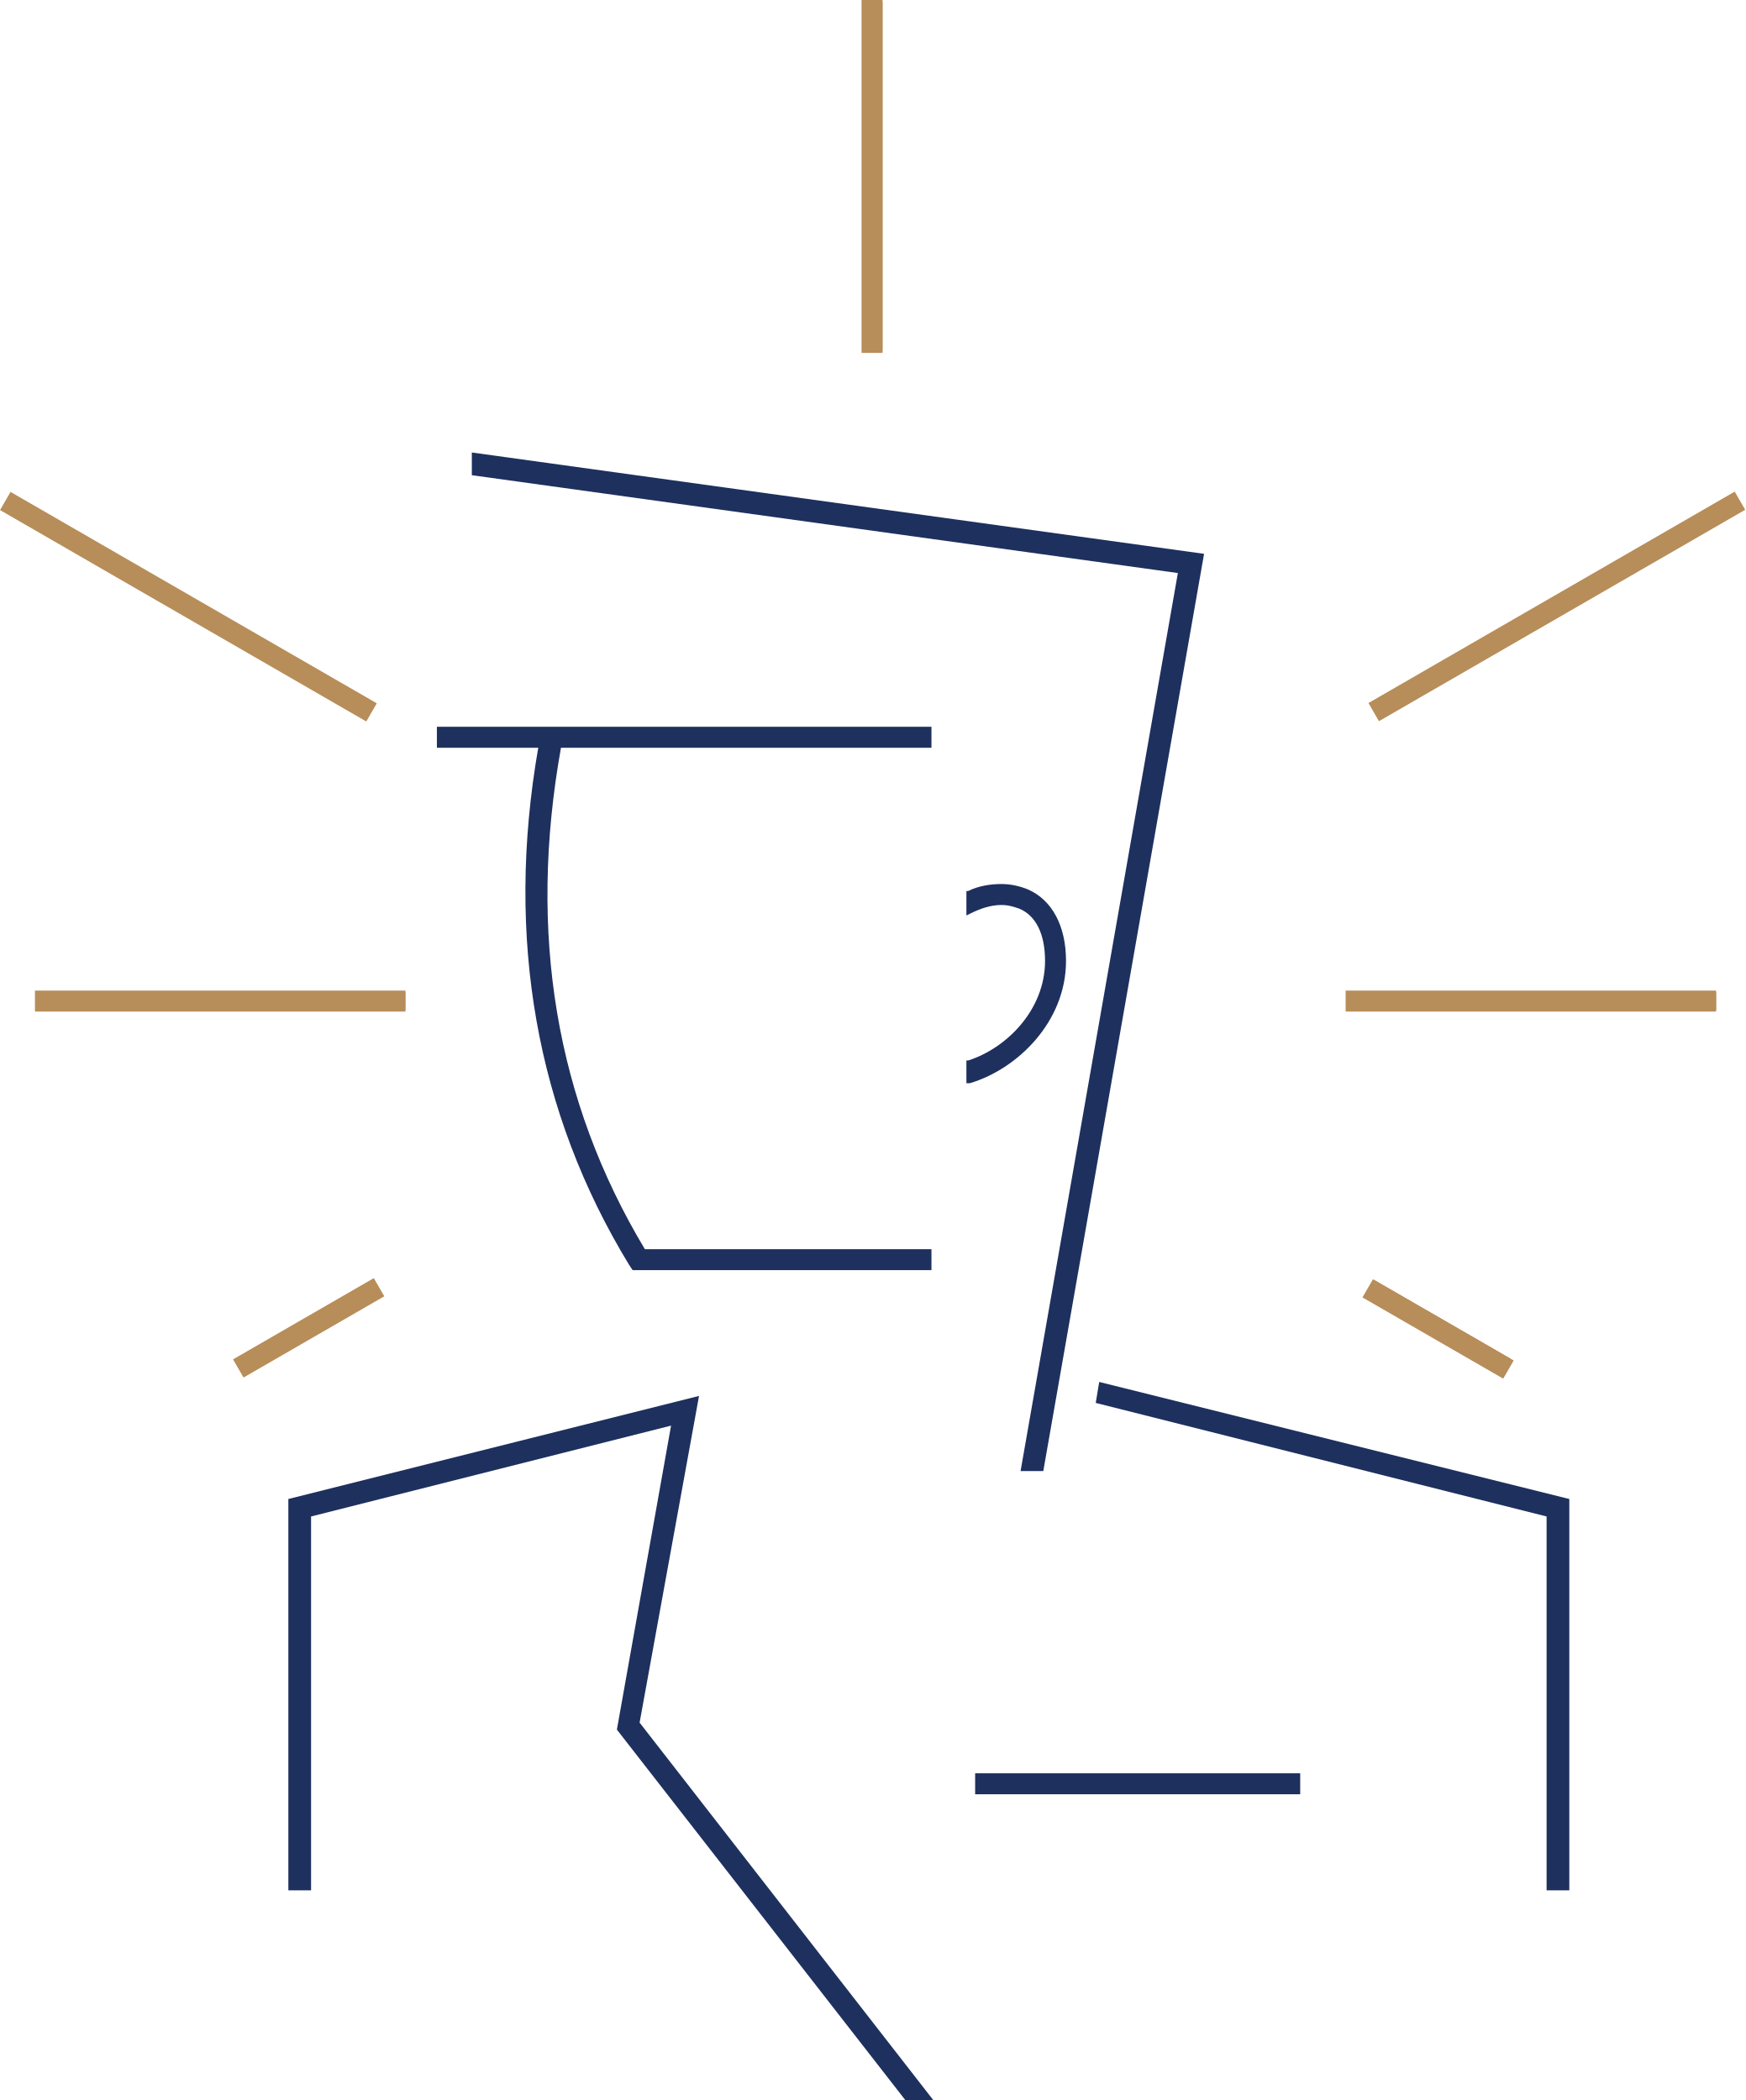
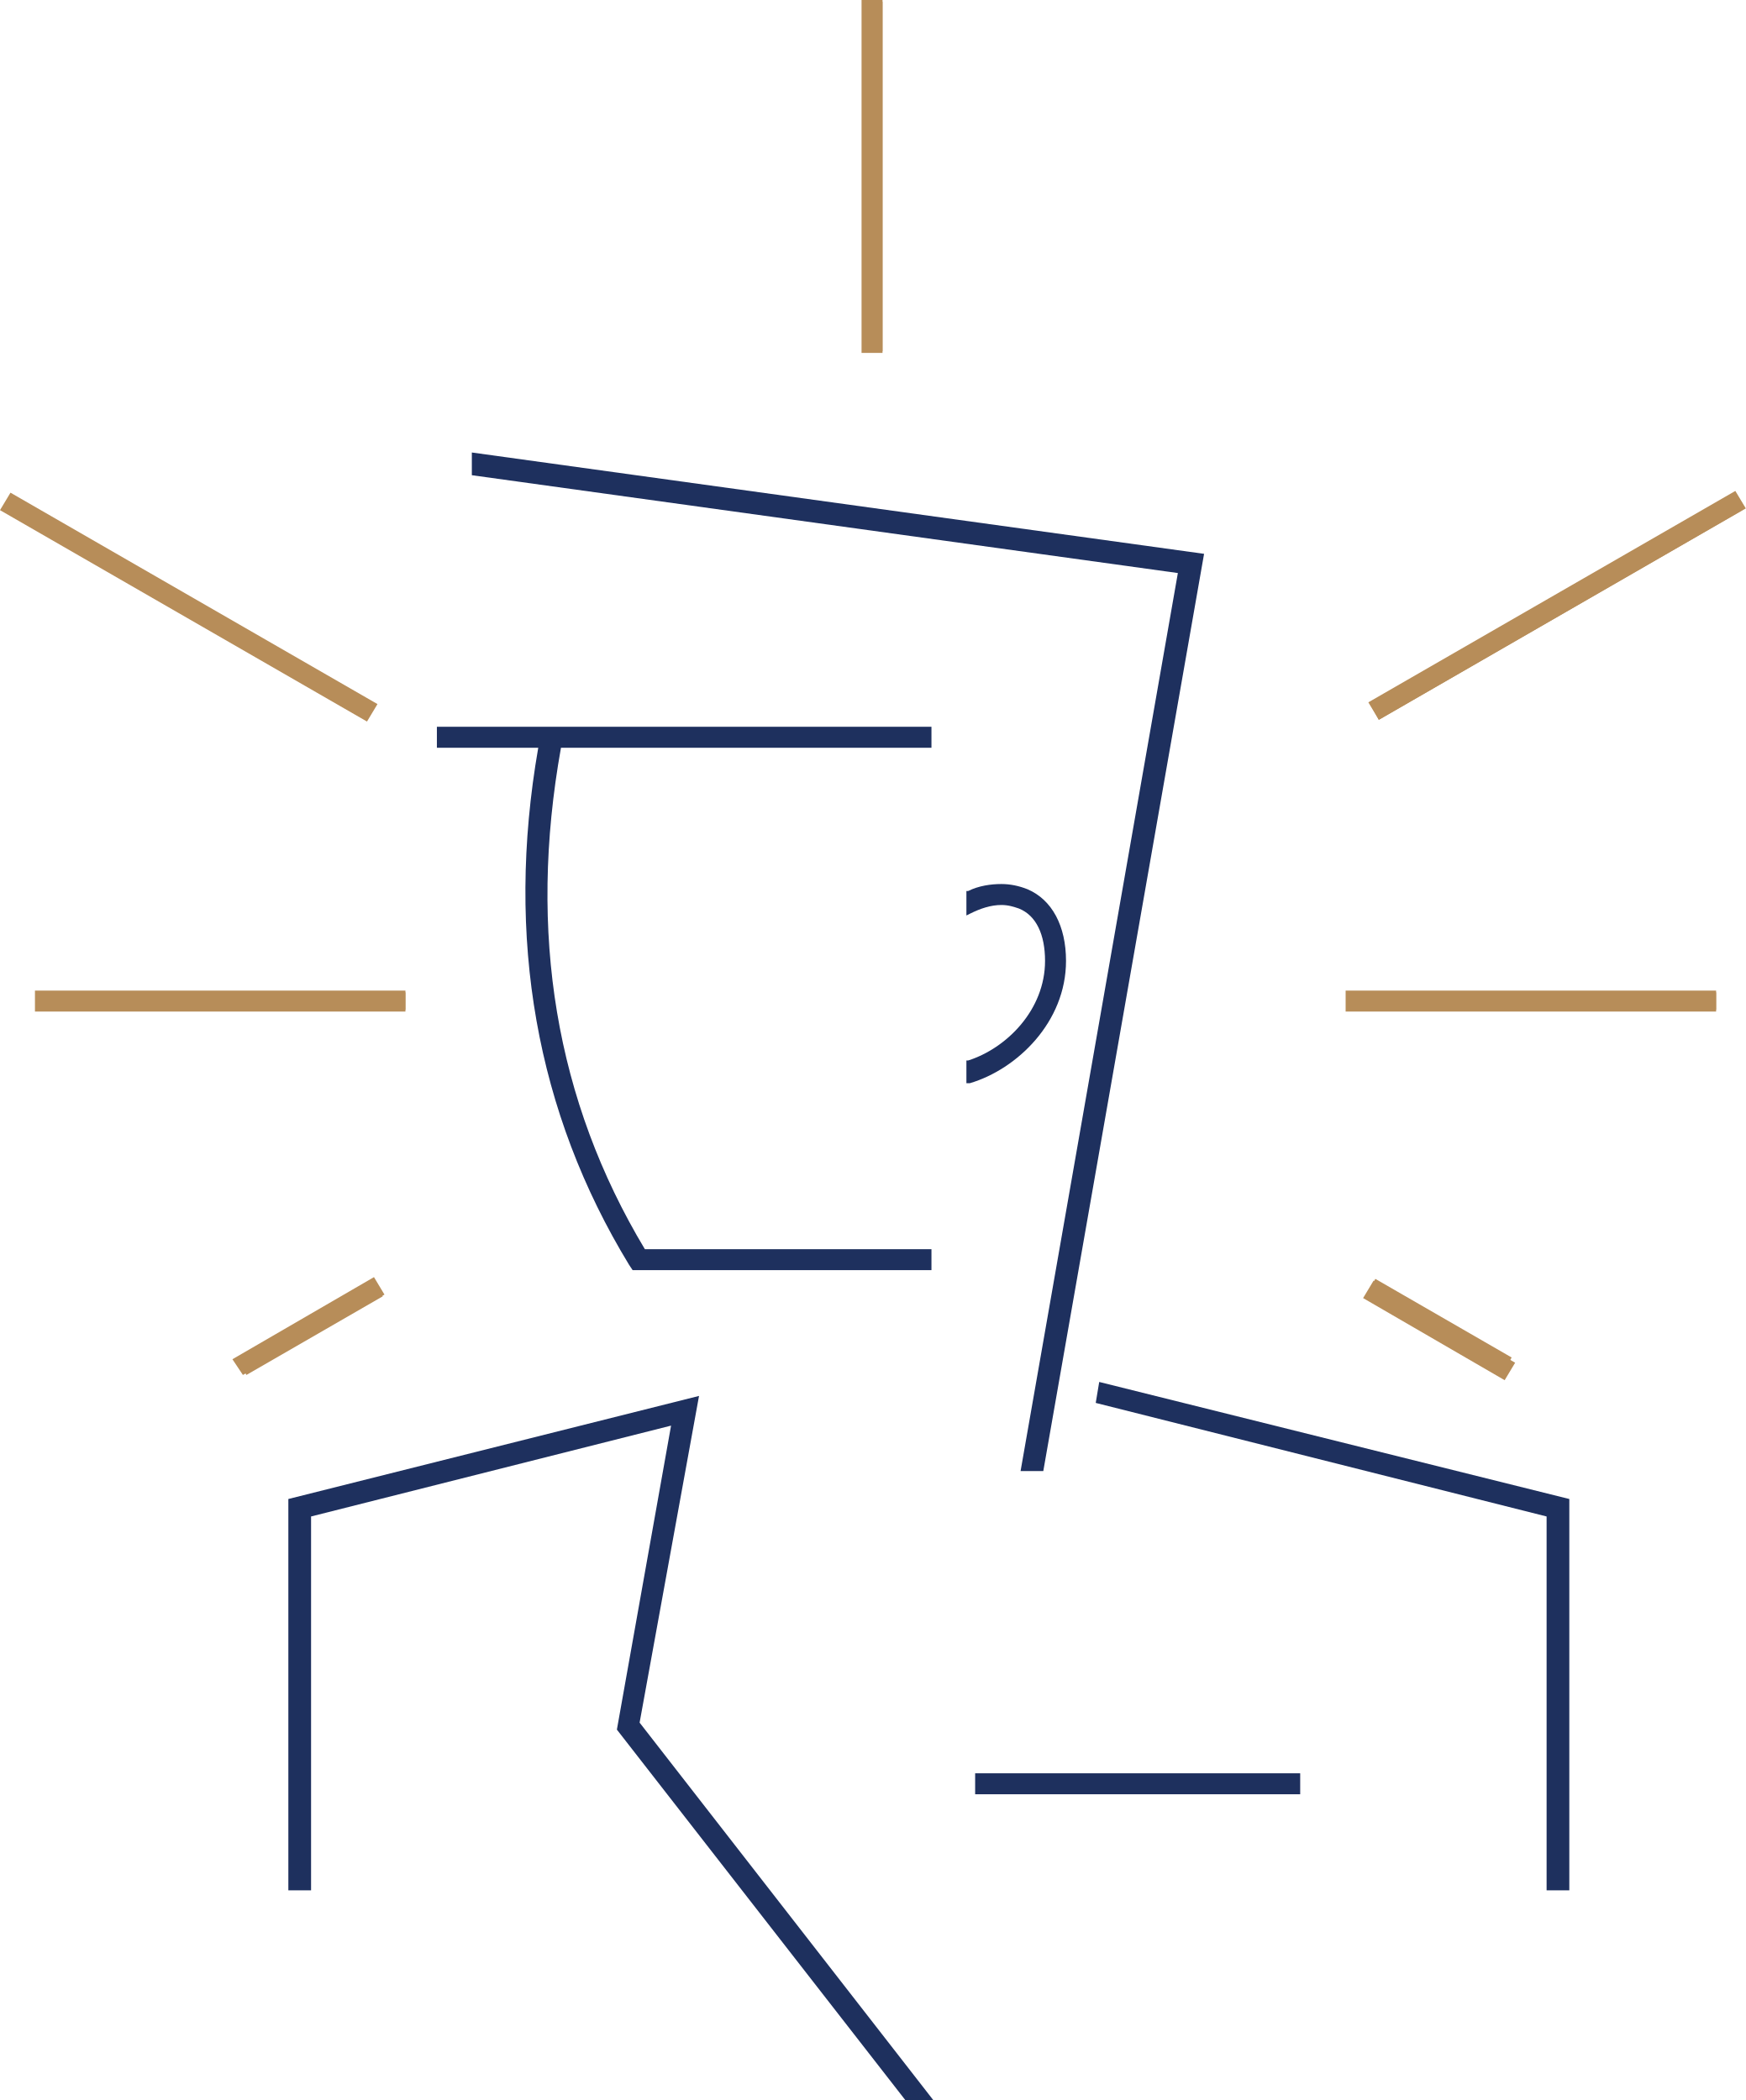
<svg xmlns="http://www.w3.org/2000/svg" id="Layer_1" viewBox="0 0 99.9 120.2">
  <style>.st0{fill:#b78d59}.st1{fill:#1e305e}</style>
-   <path class="st0" d="M49.3 0h1.2v20.2h-1.2z" />
-   <path class="st0" d="M49.5.1h1v20h-1z" />
-   <path transform="rotate(-30 89.11 34.732)" class="st0" d="M77 34.1h24.2v1.2H77z" />
-   <path transform="rotate(-29.991 89.118 34.726)" class="st0" d="M77.1 34.2h24v1h-24z" />
-   <path class="st0" d="M77 56.7h21.2v1.2H77z" />
-   <path class="st0" d="M77.2 56.8h21v1h-21z" />
-   <path class="st0" d="M2 56.7h21.2v1.2H2z" />
-   <path class="st0" d="M2.2 56.8h21v1h-21z" />
-   <path transform="rotate(-60 10.813 34.729)" class="st0" d="M10.2 22.6h1.2v24.2h-1.2z" />
-   <path transform="rotate(-60 10.813 34.729)" class="st0" d="M10.3 22.7h1v24h-1z" />
-   <path transform="rotate(-30 17.661 75.978)" class="st0" d="M13 75.4h9.3v1.2H13z" />
-   <path transform="rotate(-29.991 17.67 75.981)" class="st0" d="M13.2 75.5h9v1h-9z" />
-   <path transform="rotate(-60 82.26 75.98)" class="st0" d="M81.6 71.4h1.2v9.3h-1.2z" />
-   <path transform="rotate(-60 82.26 75.98)" class="st0" d="M81.8 71.5h1v9h-1z" />
-   <path class="st1" d="M55.8 101.5h18.6v1.2H55.8z" />
+   <path class="st0" d="M49.3 0h1.2v20.2h-1.2V0z" />
+   <path class="st0" d="M49.5.1h1v20h-1V.1z" />
+   <path class="st0" d="M78.3 40.2l21-12.1.6 1-21 12.1-.6-1z" />
+   <path class="st0" d="M78.4 40.3l20.8-12 .5.9-20.8 12-.5-.9z" />
+   <path class="st0" d="M77 56.7h21.2v1.2H77v-1.2z" />
+   <path class="st0" d="M77.2 56.8h21v1h-21v-1z" />
+   <path class="st0" d="M2 56.7h21.2v1.2H2v-1.2z" />
+   <path class="st0" d="M2.2 56.8h21v1h-21v-1z" />
+   <path class="st0" d="M0 29.2l.6-1 21 12.1-.6 1L0 29.2z" />
+   <path class="st0" d="M.1 29.2l.5-.9 20.8 12-.5.9-20.8-12z" />
+   <path class="st0" d="M13.3 77.8l8.1-4.7.6 1-8.1 4.6-.6-.9z" />
+   <path class="st0" d="M13.6 77.8l7.8-4.5.5.9-7.8 4.5-.5-.9z" />
+   <path class="st0" d="M78 74.3l.6-1 8.1 4.7-.6 1-8.1-4.7z" />
+   <path class="st0" d="M78.2 74.1l.5-.9 7.8 4.5-.5.9-7.8-4.5z" />
+   <path class="st1" d="M55.8 101.5h18.6v1.2H55.8v-1.2z" />
  <path class="st1" d="M36 72.4l.2.3h17.1v-1.2H36.9c-5.1-8.5-6.7-18.1-4.8-28.7h21.2v-1.2H25v1.2h5.8c-1.9 10.9-.1 20.9 5.2 29.6z" />
-   <path class="st1" d="M62.9 79.1l-.2 1.2 25.8 6.5v21.4h1.3V85.8z" />
-   <path class="st1" d="M58.4 84.2h1.3l9.2-52.5L27 25.9v1.3l40.4 5.6z" />
+   <path class="st1" d="M62.9 79.1l-.2 1.2 25.8 6.5v21.4h1.3V85.8l-26.9-6.7z" />
+   <path class="st1" d="M58.4 84.2h1.3l9.2-52.5L27 25.9v1.3l40.4 5.6-9 51.4z" />
  <path class="st1" d="M61 55c0-2-.8-3.5-2.2-4.1-.5-.2-1-.3-1.5-.3-.6 0-1.3.1-1.9.4h-.1v1.4l.2-.1c.6-.3 1.2-.5 1.8-.5.4 0 .7.1 1 .2 1 .4 1.5 1.5 1.5 3 0 2.8-2.2 5-4.4 5.7h-.1V62h.2c2.7-.8 5.5-3.5 5.5-7z" />
-   <path class="st1" d="M40 79.9l-23.5 5.9v22.4h1.3V86.8l20.6-5.2L35.3 99l16.5 21.2h1.6L36.6 98.6z" />
+   <path class="st1" d="M40 79.9l-23.5 5.9v22.4h1.3V86.8l20.6-5.2L35.3 99l16.5 21.2h1.6L36.6 98.6 40 79.9z" />
</svg>
